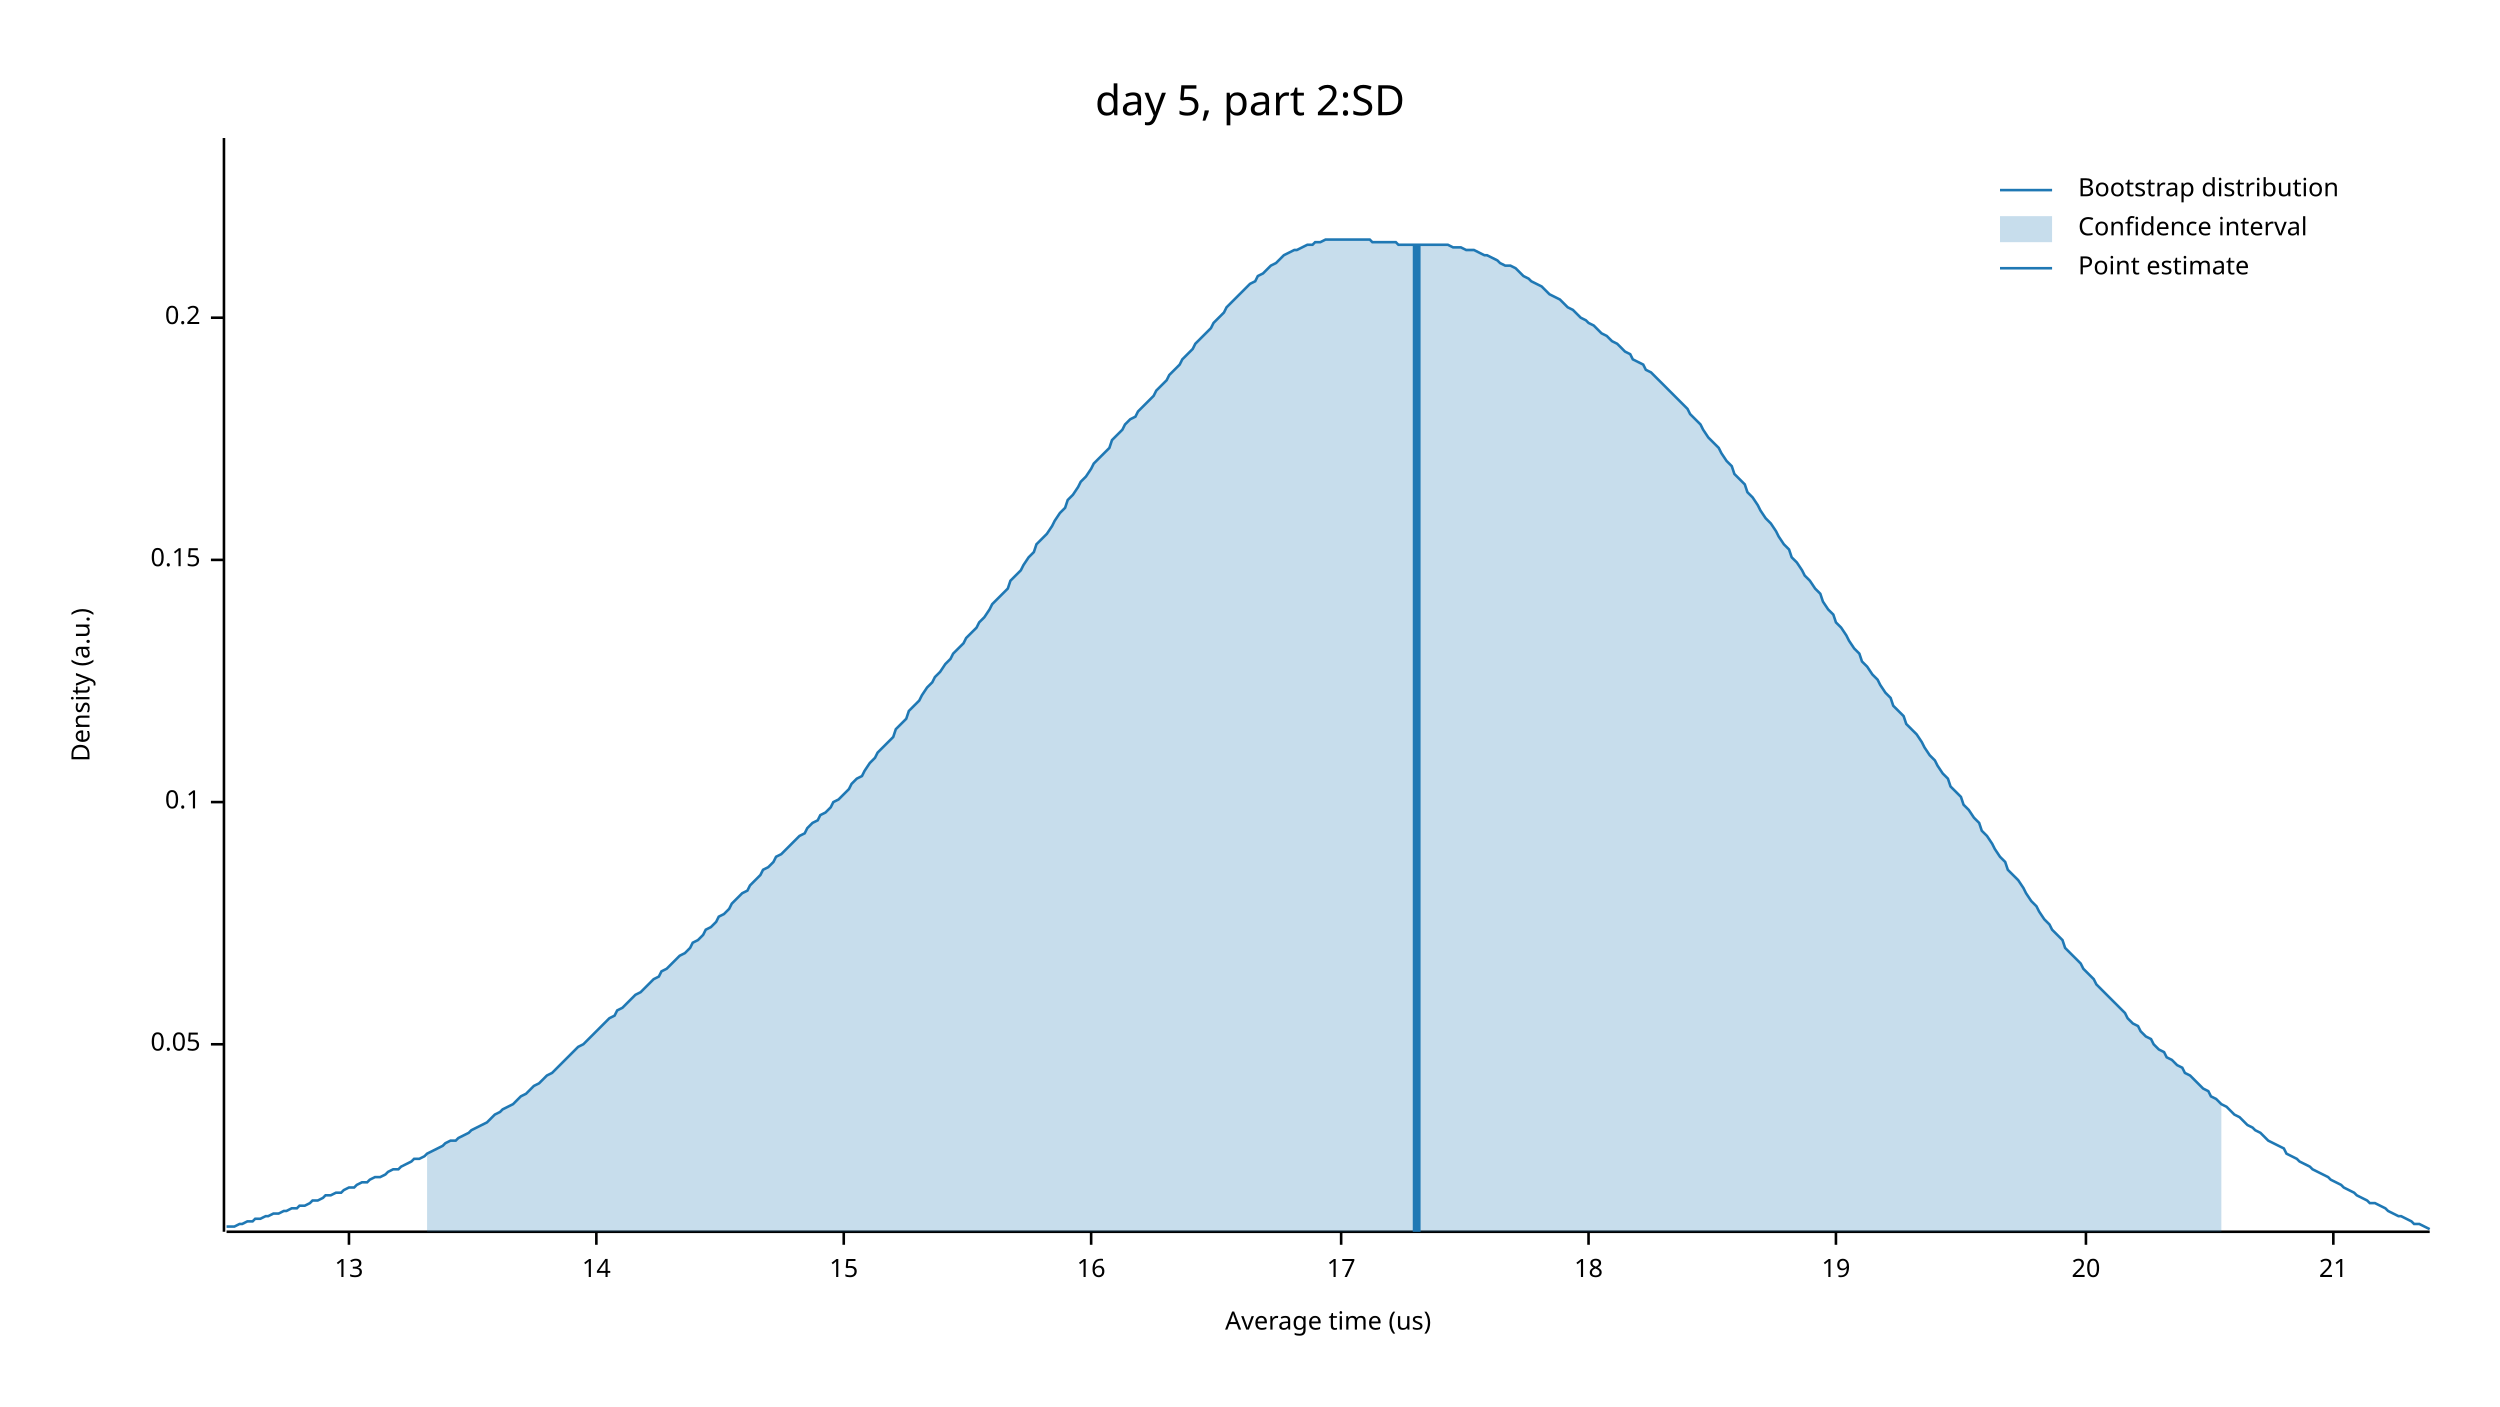
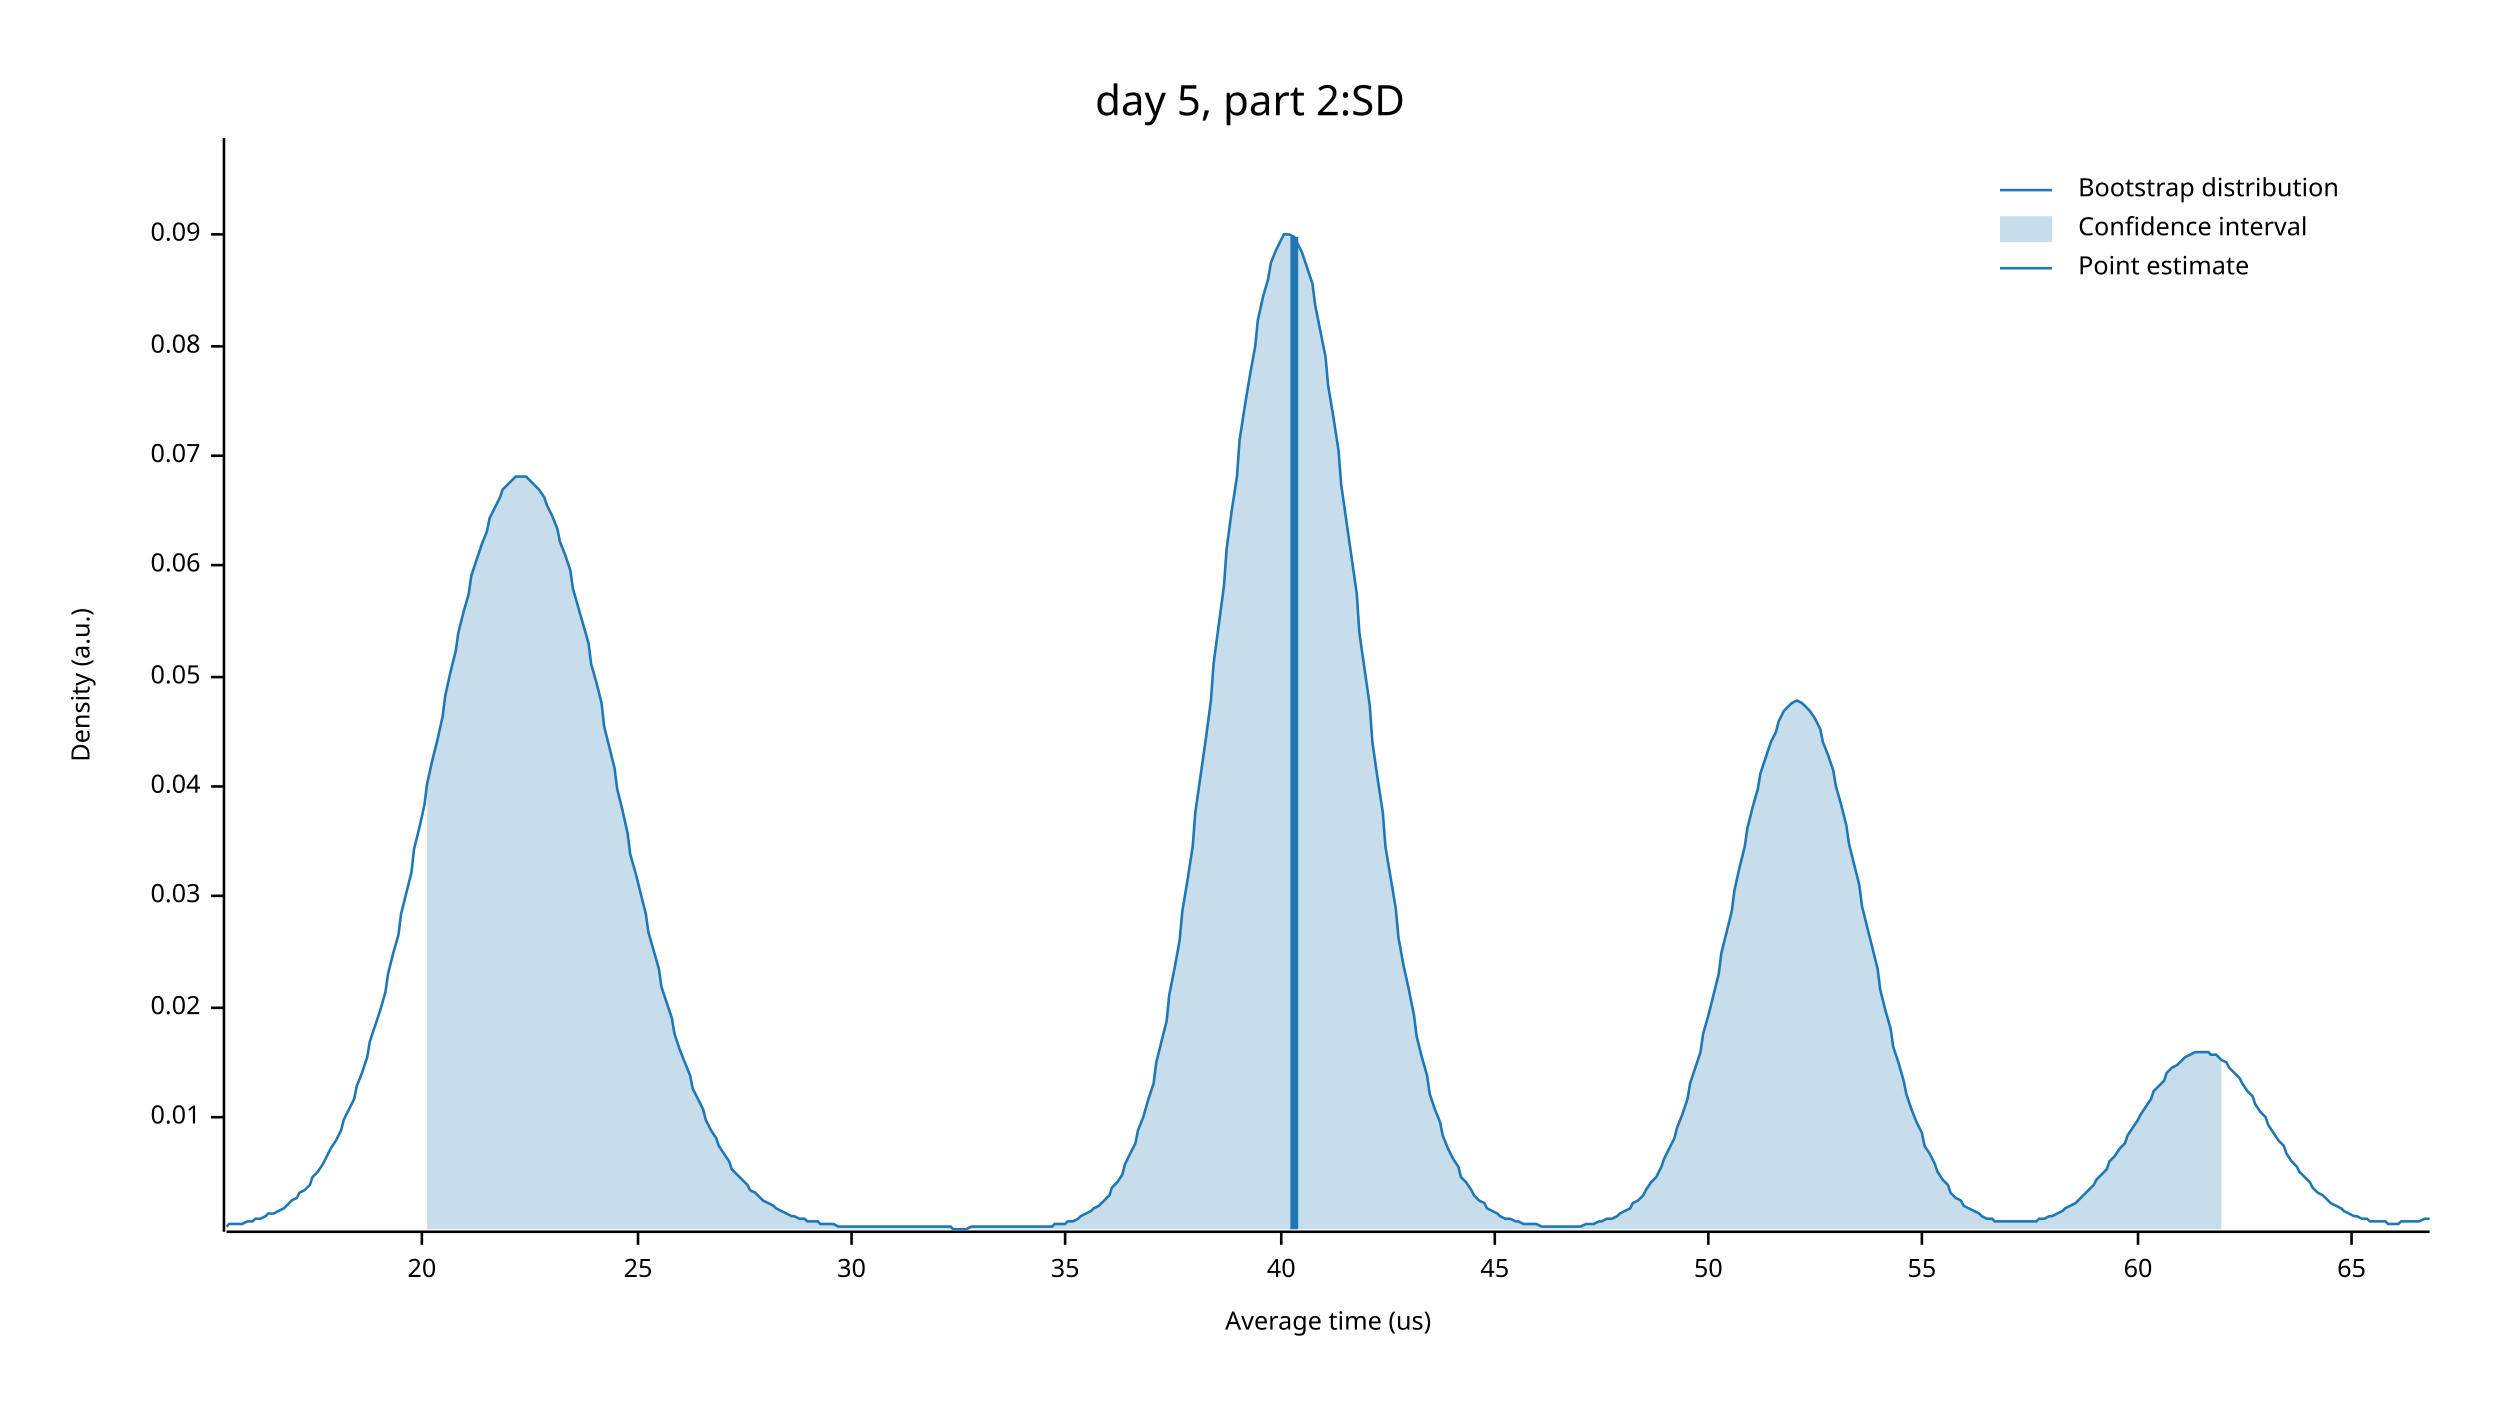
<svg xmlns="http://www.w3.org/2000/svg" width="960" height="540" viewBox="0 0 960 540">
  <text x="480" y="32" dy="0.76em" text-anchor="middle" font-family="sans-serif" font-size="16.129" opacity="1" fill="#000000">
day 5, part 2:SD
</text>
  <text x="27" y="263" dy="0.76em" text-anchor="middle" font-family="sans-serif" font-size="9.677" opacity="1" fill="#000000" transform="rotate(270, 27, 263)">
Density (a.u.)
</text>
  <text x="510" y="513" dy="-0.5ex" text-anchor="middle" font-family="sans-serif" font-size="9.677" opacity="1" fill="#000000">
Average time (us)
</text>
  <polyline fill="none" opacity="1" stroke="#000000" stroke-width="1" points="86,53 86,473 " />
-   <text x="77" y="401" dy="0.5ex" text-anchor="end" font-family="sans-serif" font-size="9.677" opacity="1" fill="#000000">
+   <text x="77" y="429" dy="0.5ex" text-anchor="end" font-family="sans-serif" font-size="9.677" opacity="1" fill="#000000">
+ 0.01
+ </text>
+   <polyline fill="none" opacity="1" stroke="#000000" stroke-width="1" points="81,429 86,429 " />
+   <text x="77" y="387" dy="0.5ex" text-anchor="end" font-family="sans-serif" font-size="9.677" opacity="1" fill="#000000">
+ 0.02
+ </text>
+   <polyline fill="none" opacity="1" stroke="#000000" stroke-width="1" points="81,387 86,387 " />
+   <text x="77" y="344" dy="0.5ex" text-anchor="end" font-family="sans-serif" font-size="9.677" opacity="1" fill="#000000">
+ 0.03
+ </text>
+   <polyline fill="none" opacity="1" stroke="#000000" stroke-width="1" points="81,344 86,344 " />
+   <text x="77" y="302" dy="0.5ex" text-anchor="end" font-family="sans-serif" font-size="9.677" opacity="1" fill="#000000">
+ 0.04
+ </text>
+   <polyline fill="none" opacity="1" stroke="#000000" stroke-width="1" points="81,302 86,302 " />
+   <text x="77" y="260" dy="0.5ex" text-anchor="end" font-family="sans-serif" font-size="9.677" opacity="1" fill="#000000">
0.05
</text>
-   <polyline fill="none" opacity="1" stroke="#000000" stroke-width="1" points="81,401 86,401 " />
-   <text x="77" y="308" dy="0.5ex" text-anchor="end" font-family="sans-serif" font-size="9.677" opacity="1" fill="#000000">
- 0.1
+   <polyline fill="none" opacity="1" stroke="#000000" stroke-width="1" points="81,260 86,260 " />
+   <text x="77" y="217" dy="0.5ex" text-anchor="end" font-family="sans-serif" font-size="9.677" opacity="1" fill="#000000">
+ 0.06
</text>
-   <polyline fill="none" opacity="1" stroke="#000000" stroke-width="1" points="81,308 86,308 " />
-   <text x="77" y="215" dy="0.5ex" text-anchor="end" font-family="sans-serif" font-size="9.677" opacity="1" fill="#000000">
- 0.15
+   <polyline fill="none" opacity="1" stroke="#000000" stroke-width="1" points="81,217 86,217 " />
+   <text x="77" y="175" dy="0.5ex" text-anchor="end" font-family="sans-serif" font-size="9.677" opacity="1" fill="#000000">
+ 0.07
</text>
-   <polyline fill="none" opacity="1" stroke="#000000" stroke-width="1" points="81,215 86,215 " />
-   <text x="77" y="122" dy="0.5ex" text-anchor="end" font-family="sans-serif" font-size="9.677" opacity="1" fill="#000000">
- 0.2
+   <polyline fill="none" opacity="1" stroke="#000000" stroke-width="1" points="81,175 86,175 " />
+   <text x="77" y="133" dy="0.5ex" text-anchor="end" font-family="sans-serif" font-size="9.677" opacity="1" fill="#000000">
+ 0.08
</text>
-   <polyline fill="none" opacity="1" stroke="#000000" stroke-width="1" points="81,122 86,122 " />
+   <polyline fill="none" opacity="1" stroke="#000000" stroke-width="1" points="81,133 86,133 " />
+   <text x="77" y="90" dy="0.5ex" text-anchor="end" font-family="sans-serif" font-size="9.677" opacity="1" fill="#000000">
+ 0.09
+ </text>
+   <polyline fill="none" opacity="1" stroke="#000000" stroke-width="1" points="81,90 86,90 " />
  <polyline fill="none" opacity="1" stroke="#000000" stroke-width="1" points="87,473 933,473 " />
-   <text x="134" y="483" dy="0.76em" text-anchor="middle" font-family="sans-serif" font-size="9.677" opacity="1" fill="#000000">
- 13
- </text>
-   <polyline fill="none" opacity="1" stroke="#000000" stroke-width="1" points="134,473 134,478 " />
-   <text x="229" y="483" dy="0.76em" text-anchor="middle" font-family="sans-serif" font-size="9.677" opacity="1" fill="#000000">
- 14
- </text>
-   <polyline fill="none" opacity="1" stroke="#000000" stroke-width="1" points="229,473 229,478 " />
-   <text x="324" y="483" dy="0.76em" text-anchor="middle" font-family="sans-serif" font-size="9.677" opacity="1" fill="#000000">
- 15
- </text>
-   <polyline fill="none" opacity="1" stroke="#000000" stroke-width="1" points="324,473 324,478 " />
-   <text x="419" y="483" dy="0.76em" text-anchor="middle" font-family="sans-serif" font-size="9.677" opacity="1" fill="#000000">
- 16
- </text>
-   <polyline fill="none" opacity="1" stroke="#000000" stroke-width="1" points="419,473 419,478 " />
-   <text x="515" y="483" dy="0.76em" text-anchor="middle" font-family="sans-serif" font-size="9.677" opacity="1" fill="#000000">
- 17
- </text>
-   <polyline fill="none" opacity="1" stroke="#000000" stroke-width="1" points="515,473 515,478 " />
-   <text x="610" y="483" dy="0.76em" text-anchor="middle" font-family="sans-serif" font-size="9.677" opacity="1" fill="#000000">
- 18
- </text>
-   <polyline fill="none" opacity="1" stroke="#000000" stroke-width="1" points="610,473 610,478 " />
-   <text x="705" y="483" dy="0.76em" text-anchor="middle" font-family="sans-serif" font-size="9.677" opacity="1" fill="#000000">
- 19
- </text>
-   <polyline fill="none" opacity="1" stroke="#000000" stroke-width="1" points="705,473 705,478 " />
-   <text x="801" y="483" dy="0.76em" text-anchor="middle" font-family="sans-serif" font-size="9.677" opacity="1" fill="#000000">
+   <text x="162" y="483" dy="0.76em" text-anchor="middle" font-family="sans-serif" font-size="9.677" opacity="1" fill="#000000">
20
</text>
-   <polyline fill="none" opacity="1" stroke="#000000" stroke-width="1" points="801,473 801,478 " />
-   <text x="896" y="483" dy="0.76em" text-anchor="middle" font-family="sans-serif" font-size="9.677" opacity="1" fill="#000000">
- 21
+   <polyline fill="none" opacity="1" stroke="#000000" stroke-width="1" points="162,473 162,478 " />
+   <text x="245" y="483" dy="0.76em" text-anchor="middle" font-family="sans-serif" font-size="9.677" opacity="1" fill="#000000">
+ 25
</text>
-   <polyline fill="none" opacity="1" stroke="#000000" stroke-width="1" points="896,473 896,478 " />
-   <polyline fill="none" opacity="1" stroke="#1F78B4" stroke-width="1" points="87,471 88,471 90,471 92,470 93,470 95,469 97,469 98,468 100,468 102,467 103,467 105,466 107,466 109,465 110,465 112,464 114,464 115,463 117,463 119,462 120,461 122,461 124,460 125,459 127,459 129,458 131,458 132,457 134,456 136,456 137,455 139,454 141,454 142,453 144,452 146,452 148,451 149,450 151,449 153,449 154,448 156,447 158,446 159,445 161,445 163,444 164,443 166,442 168,441 170,440 171,439 173,438 175,438 176,437 178,436 180,435 181,434 183,433 185,432 187,431 188,430 190,428 192,427 193,426 195,425 197,424 198,423 200,421 202,420 203,419 205,417 207,416 209,414 210,413 212,412 214,410 215,409 217,407 219,405 220,404 222,402 224,401 226,399 227,398 229,396 231,394 232,393 234,391 236,390 237,388 239,387 241,385 242,384 244,382 246,381 248,379 249,378 251,376 253,375 254,373 256,372 258,370 259,369 261,367 263,366 265,364 266,362 268,361 270,359 271,357 273,356 275,354 276,352 278,351 280,349 281,347 283,345 285,343 287,342 288,340 290,338 292,336 293,334 295,333 297,331 298,329 300,328 302,326 304,324 305,323 307,321 309,320 310,318 312,316 314,315 315,313 317,312 319,310 320,308 322,307 324,305 326,303 327,301 329,299 331,298 332,296 334,293 336,291 337,289 339,287 341,285 343,283 344,280 346,278 348,276 349,273 351,271 353,269 354,267 356,264 358,262 359,260 361,258 363,255 365,253 366,251 368,249 370,247 371,245 373,243 375,241 376,239 378,237 380,234 381,232 383,230 385,228 387,226 388,223 390,221 392,219 393,217 395,214 397,212 398,209 400,207 402,205 404,202 405,200 407,197 409,195 410,192 412,190 414,187 415,185 417,183 419,180 420,178 422,176 424,174 426,172 427,169 429,167 431,165 432,163 434,161 436,160 437,158 439,156 441,154 443,152 444,150 446,148 448,146 449,144 451,142 453,140 454,138 456,136 458,134 459,132 461,130 463,128 465,126 466,124 468,122 470,120 471,118 473,116 475,114 476,113 478,111 480,109 482,108 483,106 485,105 487,103 488,102 490,101 492,99 493,98 495,97 497,96 498,96 500,95 502,94 504,94 505,93 507,93 509,92 510,92 512,92 514,92 515,92 517,92 519,92 521,92 522,92 524,92 526,92 527,93 529,93 531,93 532,93 534,93 536,93 537,94 539,94 541,94 543,94 544,94 546,94 548,94 549,94 551,94 553,94 554,94 556,94 558,95 560,95 561,95 563,96 565,96 566,96 568,97 570,98 571,98 573,99 575,100 576,101 578,102 580,102 582,103 583,104 585,106 587,107 588,108 590,109 592,110 593,111 595,113 597,114 599,115 600,116 602,118 604,119 605,120 607,122 609,123 610,124 612,125 614,127 615,128 617,129 619,131 621,132 622,133 624,135 626,136 627,138 629,139 631,140 632,142 634,143 636,145 638,147 639,148 641,150 643,152 644,153 646,155 648,157 649,159 651,161 653,163 654,165 656,168 658,170 660,172 661,174 663,177 665,179 666,182 668,184 670,186 671,189 673,191 675,194 676,196 678,199 680,201 682,204 683,206 685,209 687,211 688,214 690,216 692,219 693,221 695,223 697,226 699,228 700,231 702,234 704,236 705,239 707,241 709,244 710,246 712,249 714,251 715,254 717,256 719,259 721,261 722,263 724,266 726,268 727,271 729,273 731,275 732,278 734,280 736,282 738,285 739,287 741,290 743,292 744,294 746,297 748,299 749,302 751,304 753,306 754,309 756,311 758,314 760,316 761,319 763,321 765,324 766,326 768,329 770,331 771,334 773,336 775,338 777,341 778,343 780,346 782,348 783,350 785,353 787,355 788,357 790,359 792,361 793,364 795,366 797,368 799,370 800,372 802,374 804,376 805,378 807,380 809,382 810,383 812,385 814,387 816,389 817,391 819,393 821,394 822,396 824,398 826,399 827,401 829,403 831,404 832,406 834,407 836,409 838,410 839,412 841,413 843,415 844,416 846,418 848,419 849,421 851,422 853,424 855,425 856,426 858,428 860,429 861,430 863,432 865,433 866,434 868,435 870,437 871,438 873,439 875,440 877,441 878,443 880,444 882,445 883,446 885,447 887,448 888,449 890,450 892,451 894,452 895,453 897,454 899,455 900,456 902,457 904,458 905,459 907,460 909,461 910,462 912,462 914,463 916,464 917,465 919,466 921,467 922,467 924,468 926,469 927,470 929,470 931,471 933,472 " />
-   <polygon opacity="0.25" fill="#1F78B4" points="164,443 166,442 168,441 170,440 171,439 173,438 175,438 176,437 178,436 180,435 181,434 183,433 185,432 187,431 188,430 190,428 192,427 193,426 195,425 197,424 198,423 200,421 202,420 203,419 205,417 207,416 209,414 210,413 212,412 214,410 215,409 217,407 219,405 220,404 222,402 224,401 226,399 227,398 229,396 231,394 232,393 234,391 236,390 237,388 239,387 241,385 242,384 244,382 246,381 248,379 249,378 251,376 253,375 254,373 256,372 258,370 259,369 261,367 263,366 265,364 266,362 268,361 270,359 271,357 273,356 275,354 276,352 278,351 280,349 281,347 283,345 285,343 287,342 288,340 290,338 292,336 293,334 295,333 297,331 298,329 300,328 302,326 304,324 305,323 307,321 309,320 310,318 312,316 314,315 315,313 317,312 319,310 320,308 322,307 324,305 326,303 327,301 329,299 331,298 332,296 334,293 336,291 337,289 339,287 341,285 343,283 344,280 346,278 348,276 349,273 351,271 353,269 354,267 356,264 358,262 359,260 361,258 363,255 365,253 366,251 368,249 370,247 371,245 373,243 375,241 376,239 378,237 380,234 381,232 383,230 385,228 387,226 388,223 390,221 392,219 393,217 395,214 397,212 398,209 400,207 402,205 404,202 405,200 407,197 409,195 410,192 412,190 414,187 415,185 417,183 419,180 420,178 422,176 424,174 426,172 427,169 429,167 431,165 432,163 434,161 436,160 437,158 439,156 441,154 443,152 444,150 446,148 448,146 449,144 451,142 453,140 454,138 456,136 458,134 459,132 461,130 463,128 465,126 466,124 468,122 470,120 471,118 473,116 475,114 476,113 478,111 480,109 482,108 483,106 485,105 487,103 488,102 490,101 492,99 493,98 495,97 497,96 498,96 500,95 502,94 504,94 505,93 507,93 509,92 510,92 512,92 514,92 515,92 517,92 519,92 521,92 522,92 524,92 526,92 527,93 529,93 531,93 532,93 534,93 536,93 537,94 539,94 541,94 543,94 544,94 546,94 548,94 549,94 551,94 553,94 554,94 556,94 558,95 560,95 561,95 563,96 565,96 566,96 568,97 570,98 571,98 573,99 575,100 576,101 578,102 580,102 582,103 583,104 585,106 587,107 588,108 590,109 592,110 593,111 595,113 597,114 599,115 600,116 602,118 604,119 605,120 607,122 609,123 610,124 612,125 614,127 615,128 617,129 619,131 621,132 622,133 624,135 626,136 627,138 629,139 631,140 632,142 634,143 636,145 638,147 639,148 641,150 643,152 644,153 646,155 648,157 649,159 651,161 653,163 654,165 656,168 658,170 660,172 661,174 663,177 665,179 666,182 668,184 670,186 671,189 673,191 675,194 676,196 678,199 680,201 682,204 683,206 685,209 687,211 688,214 690,216 692,219 693,221 695,223 697,226 699,228 700,231 702,234 704,236 705,239 707,241 709,244 710,246 712,249 714,251 715,254 717,256 719,259 721,261 722,263 724,266 726,268 727,271 729,273 731,275 732,278 734,280 736,282 738,285 739,287 741,290 743,292 744,294 746,297 748,299 749,302 751,304 753,306 754,309 756,311 758,314 760,316 761,319 763,321 765,324 766,326 768,329 770,331 771,334 773,336 775,338 777,341 778,343 780,346 782,348 783,350 785,353 787,355 788,357 790,359 792,361 793,364 795,366 797,368 799,370 800,372 802,374 804,376 805,378 807,380 809,382 810,383 812,385 814,387 816,389 817,391 819,393 821,394 822,396 824,398 826,399 827,401 829,403 831,404 832,406 834,407 836,409 838,410 839,412 841,413 843,415 844,416 846,418 848,419 849,421 851,422 853,424 853,473 164,473 " />
-   <polyline fill="none" opacity="1" stroke="#1F78B4" stroke-width="3" points="544,473 544,94 " />
+   <polyline fill="none" opacity="1" stroke="#000000" stroke-width="1" points="245,473 245,478 " />
+   <text x="327" y="483" dy="0.76em" text-anchor="middle" font-family="sans-serif" font-size="9.677" opacity="1" fill="#000000">
+ 30
+ </text>
+   <polyline fill="none" opacity="1" stroke="#000000" stroke-width="1" points="327,473 327,478 " />
+   <text x="409" y="483" dy="0.76em" text-anchor="middle" font-family="sans-serif" font-size="9.677" opacity="1" fill="#000000">
+ 35
+ </text>
+   <polyline fill="none" opacity="1" stroke="#000000" stroke-width="1" points="409,473 409,478 " />
+   <text x="492" y="483" dy="0.76em" text-anchor="middle" font-family="sans-serif" font-size="9.677" opacity="1" fill="#000000">
+ 40
+ </text>
+   <polyline fill="none" opacity="1" stroke="#000000" stroke-width="1" points="492,473 492,478 " />
+   <text x="574" y="483" dy="0.76em" text-anchor="middle" font-family="sans-serif" font-size="9.677" opacity="1" fill="#000000">
+ 45
+ </text>
+   <polyline fill="none" opacity="1" stroke="#000000" stroke-width="1" points="574,473 574,478 " />
+   <text x="656" y="483" dy="0.76em" text-anchor="middle" font-family="sans-serif" font-size="9.677" opacity="1" fill="#000000">
+ 50
+ </text>
+   <polyline fill="none" opacity="1" stroke="#000000" stroke-width="1" points="656,473 656,478 " />
+   <text x="738" y="483" dy="0.76em" text-anchor="middle" font-family="sans-serif" font-size="9.677" opacity="1" fill="#000000">
+ 55
+ </text>
+   <polyline fill="none" opacity="1" stroke="#000000" stroke-width="1" points="738,473 738,478 " />
+   <text x="821" y="483" dy="0.76em" text-anchor="middle" font-family="sans-serif" font-size="9.677" opacity="1" fill="#000000">
+ 60
+ </text>
+   <polyline fill="none" opacity="1" stroke="#000000" stroke-width="1" points="821,473 821,478 " />
+   <text x="903" y="483" dy="0.76em" text-anchor="middle" font-family="sans-serif" font-size="9.677" opacity="1" fill="#000000">
+ 65
+ </text>
+   <polyline fill="none" opacity="1" stroke="#000000" stroke-width="1" points="903,473 903,478 " />
+   <polyline fill="none" opacity="1" stroke="#1F78B4" stroke-width="1" points="87,471 88,470 90,470 92,470 93,470 95,469 97,469 98,468 100,468 102,467 103,466 105,466 107,465 109,464 110,463 112,461 114,460 115,458 117,457 119,455 120,452 122,450 124,447 125,445 127,441 129,438 131,434 132,430 134,426 136,422 137,417 139,412 141,406 142,400 144,394 146,388 148,381 149,374 151,366 153,359 154,351 156,343 158,335 159,326 161,318 163,309 164,301 166,292 168,284 170,275 171,267 173,258 175,250 176,243 178,235 180,228 181,221 183,215 185,209 187,204 188,199 190,195 192,191 193,188 195,186 197,184 198,183 200,183 202,183 203,184 205,186 207,188 209,191 210,194 212,198 214,203 215,208 217,213 219,219 220,226 222,233 224,240 226,247 227,255 229,262 231,270 232,279 234,287 236,295 237,303 239,311 241,320 242,328 244,335 246,343 248,351 249,358 251,365 253,372 254,379 256,385 258,391 259,397 261,403 263,408 265,413 266,418 268,422 270,426 271,430 273,434 275,437 276,440 278,443 280,446 281,449 283,451 285,453 287,455 288,457 290,458 292,460 293,461 295,462 297,463 298,464 300,465 302,466 304,467 305,467 307,468 309,468 310,469 312,469 314,469 315,470 317,470 319,470 320,470 322,471 324,471 326,471 327,471 329,471 331,471 332,471 334,471 336,471 337,471 339,471 341,471 343,471 344,471 346,471 348,471 349,471 351,471 353,471 354,471 356,471 358,471 359,471 361,471 363,471 365,471 366,472 368,472 370,472 371,472 373,471 375,471 376,471 378,471 380,471 381,471 383,471 385,471 387,471 388,471 390,471 392,471 393,471 395,471 397,471 398,471 400,471 402,471 404,471 405,470 407,470 409,470 410,469 412,469 414,468 415,467 417,466 419,465 420,464 422,463 424,461 426,459 427,456 429,454 431,451 432,447 434,443 436,439 437,434 439,429 441,422 443,416 444,408 446,400 448,392 449,382 451,372 453,361 454,350 456,338 458,325 459,312 461,298 463,284 465,269 466,255 468,240 470,225 471,211 473,196 475,183 476,169 478,156 480,144 482,133 483,123 485,114 487,107 488,101 490,96 492,92 493,90 495,90 497,91 498,93 500,97 502,103 504,109 505,117 507,127 509,137 510,148 512,160 514,173 515,186 517,200 519,214 521,228 522,243 524,257 526,271 527,285 529,299 531,312 532,325 534,337 536,349 537,360 539,371 541,380 543,390 544,398 546,406 548,413 549,420 551,426 553,431 554,436 556,441 558,445 560,448 561,452 563,454 565,457 566,459 568,461 570,462 571,464 573,465 575,466 576,467 578,468 580,468 582,469 583,469 585,470 587,470 588,470 590,470 592,471 593,471 595,471 597,471 599,471 600,471 602,471 604,471 605,471 607,471 609,470 610,470 612,470 614,469 615,469 617,468 619,468 621,467 622,466 624,465 626,464 627,462 629,461 631,459 632,457 634,454 636,452 638,448 639,445 641,441 643,437 644,433 646,428 648,422 649,416 651,410 653,404 654,397 656,390 658,382 660,374 661,366 663,358 665,350 666,342 668,333 670,325 671,318 673,310 675,303 676,297 678,291 680,285 682,281 683,277 685,273 687,271 688,270 690,269 692,270 693,271 695,273 697,276 699,280 700,285 702,290 704,296 705,302 707,309 709,317 710,324 712,332 714,340 715,348 717,356 719,364 721,372 722,380 724,388 726,395 727,402 729,408 731,415 732,420 734,426 736,431 738,435 739,440 741,443 743,447 744,450 746,453 748,455 749,458 751,460 753,461 754,463 756,464 758,465 760,466 761,467 763,468 765,468 766,469 768,469 770,469 771,469 773,469 775,469 777,469 778,469 780,469 782,469 783,468 785,468 787,467 788,467 790,466 792,465 793,464 795,463 797,462 799,460 800,459 802,457 804,455 805,453 807,451 809,449 810,446 812,444 814,441 816,439 817,436 819,433 821,430 822,428 824,425 826,422 827,419 829,417 831,415 832,412 834,410 836,409 838,407 839,406 841,405 843,404 844,404 846,404 848,404 849,405 851,405 853,407 855,408 856,410 858,412 860,414 861,416 863,419 865,421 866,424 868,427 870,429 871,432 873,435 875,438 877,440 878,443 880,446 882,448 883,450 885,452 887,454 888,456 890,458 892,459 894,461 895,462 897,463 899,464 900,465 902,466 904,467 905,467 907,468 909,468 910,469 912,469 914,469 916,469 917,470 919,470 921,470 922,469 924,469 926,469 927,469 929,469 931,468 933,468 " />
+   <polygon opacity="0.25" fill="#1F78B4" points="164,301 166,292 168,284 170,275 171,267 173,258 175,250 176,243 178,235 180,228 181,221 183,215 185,209 187,204 188,199 190,195 192,191 193,188 195,186 197,184 198,183 200,183 202,183 203,184 205,186 207,188 209,191 210,194 212,198 214,203 215,208 217,213 219,219 220,226 222,233 224,240 226,247 227,255 229,262 231,270 232,279 234,287 236,295 237,303 239,311 241,320 242,328 244,335 246,343 248,351 249,358 251,365 253,372 254,379 256,385 258,391 259,397 261,403 263,408 265,413 266,418 268,422 270,426 271,430 273,434 275,437 276,440 278,443 280,446 281,449 283,451 285,453 287,455 288,457 290,458 292,460 293,461 295,462 297,463 298,464 300,465 302,466 304,467 305,467 307,468 309,468 310,469 312,469 314,469 315,470 317,470 319,470 320,470 322,471 324,471 326,471 327,471 329,471 331,471 332,471 334,471 336,471 337,471 339,471 341,471 343,471 344,471 346,471 348,471 349,471 351,471 353,471 354,471 356,471 358,471 359,471 361,471 363,471 365,471 366,472 368,472 370,472 371,472 373,471 375,471 376,471 378,471 380,471 381,471 383,471 385,471 387,471 388,471 390,471 392,471 393,471 395,471 397,471 398,471 400,471 402,471 404,471 405,470 407,470 409,470 410,469 412,469 414,468 415,467 417,466 419,465 420,464 422,463 424,461 426,459 427,456 429,454 431,451 432,447 434,443 436,439 437,434 439,429 441,422 443,416 444,408 446,400 448,392 449,382 451,372 453,361 454,350 456,338 458,325 459,312 461,298 463,284 465,269 466,255 468,240 470,225 471,211 473,196 475,183 476,169 478,156 480,144 482,133 483,123 485,114 487,107 488,101 490,96 492,92 493,90 495,90 497,91 498,93 500,97 502,103 504,109 505,117 507,127 509,137 510,148 512,160 514,173 515,186 517,200 519,214 521,228 522,243 524,257 526,271 527,285 529,299 531,312 532,325 534,337 536,349 537,360 539,371 541,380 543,390 544,398 546,406 548,413 549,420 551,426 553,431 554,436 556,441 558,445 560,448 561,452 563,454 565,457 566,459 568,461 570,462 571,464 573,465 575,466 576,467 578,468 580,468 582,469 583,469 585,470 587,470 588,470 590,470 592,471 593,471 595,471 597,471 599,471 600,471 602,471 604,471 605,471 607,471 609,470 610,470 612,470 614,469 615,469 617,468 619,468 621,467 622,466 624,465 626,464 627,462 629,461 631,459 632,457 634,454 636,452 638,448 639,445 641,441 643,437 644,433 646,428 648,422 649,416 651,410 653,404 654,397 656,390 658,382 660,374 661,366 663,358 665,350 666,342 668,333 670,325 671,318 673,310 675,303 676,297 678,291 680,285 682,281 683,277 685,273 687,271 688,270 690,269 692,270 693,271 695,273 697,276 699,280 700,285 702,290 704,296 705,302 707,309 709,317 710,324 712,332 714,340 715,348 717,356 719,364 721,372 722,380 724,388 726,395 727,402 729,408 731,415 732,420 734,426 736,431 738,435 739,440 741,443 743,447 744,450 746,453 748,455 749,458 751,460 753,461 754,463 756,464 758,465 760,466 761,467 763,468 765,468 766,469 768,469 770,469 771,469 773,469 775,469 777,469 778,469 780,469 782,469 783,468 785,468 787,467 788,467 790,466 792,465 793,464 795,463 797,462 799,460 800,459 802,457 804,455 805,453 807,451 809,449 810,446 812,444 814,441 816,439 817,436 819,433 821,430 822,428 824,425 826,422 827,419 829,417 831,415 832,412 834,410 836,409 838,407 839,406 841,405 843,404 844,404 846,404 848,404 849,405 851,405 853,407 853,472 164,472 " />
+   <polyline fill="none" opacity="1" stroke="#1F78B4" stroke-width="3" points="497,472 497,91 " />
  <text x="798" y="68" dy="0.76em" text-anchor="start" font-family="sans-serif" font-size="9.677" opacity="1" fill="#000000">
Bootstrap distribution
</text>
  <text x="798" y="83" dy="0.76em" text-anchor="start" font-family="sans-serif" font-size="9.677" opacity="1" fill="#000000">
Confidence interval
</text>
  <text x="798" y="98" dy="0.76em" text-anchor="start" font-family="sans-serif" font-size="9.677" opacity="1" fill="#000000">
Point estimate
</text>
  <polyline fill="none" opacity="1" stroke="#1F78B4" stroke-width="1" points="768,73 788,73 " />
  <rect x="768" y="83" width="20" height="10" opacity="0.25" fill="#1F78B4" stroke="none" />
  <polyline fill="none" opacity="1" stroke="#1F78B4" stroke-width="1" points="768,103 788,103 " />
</svg>
